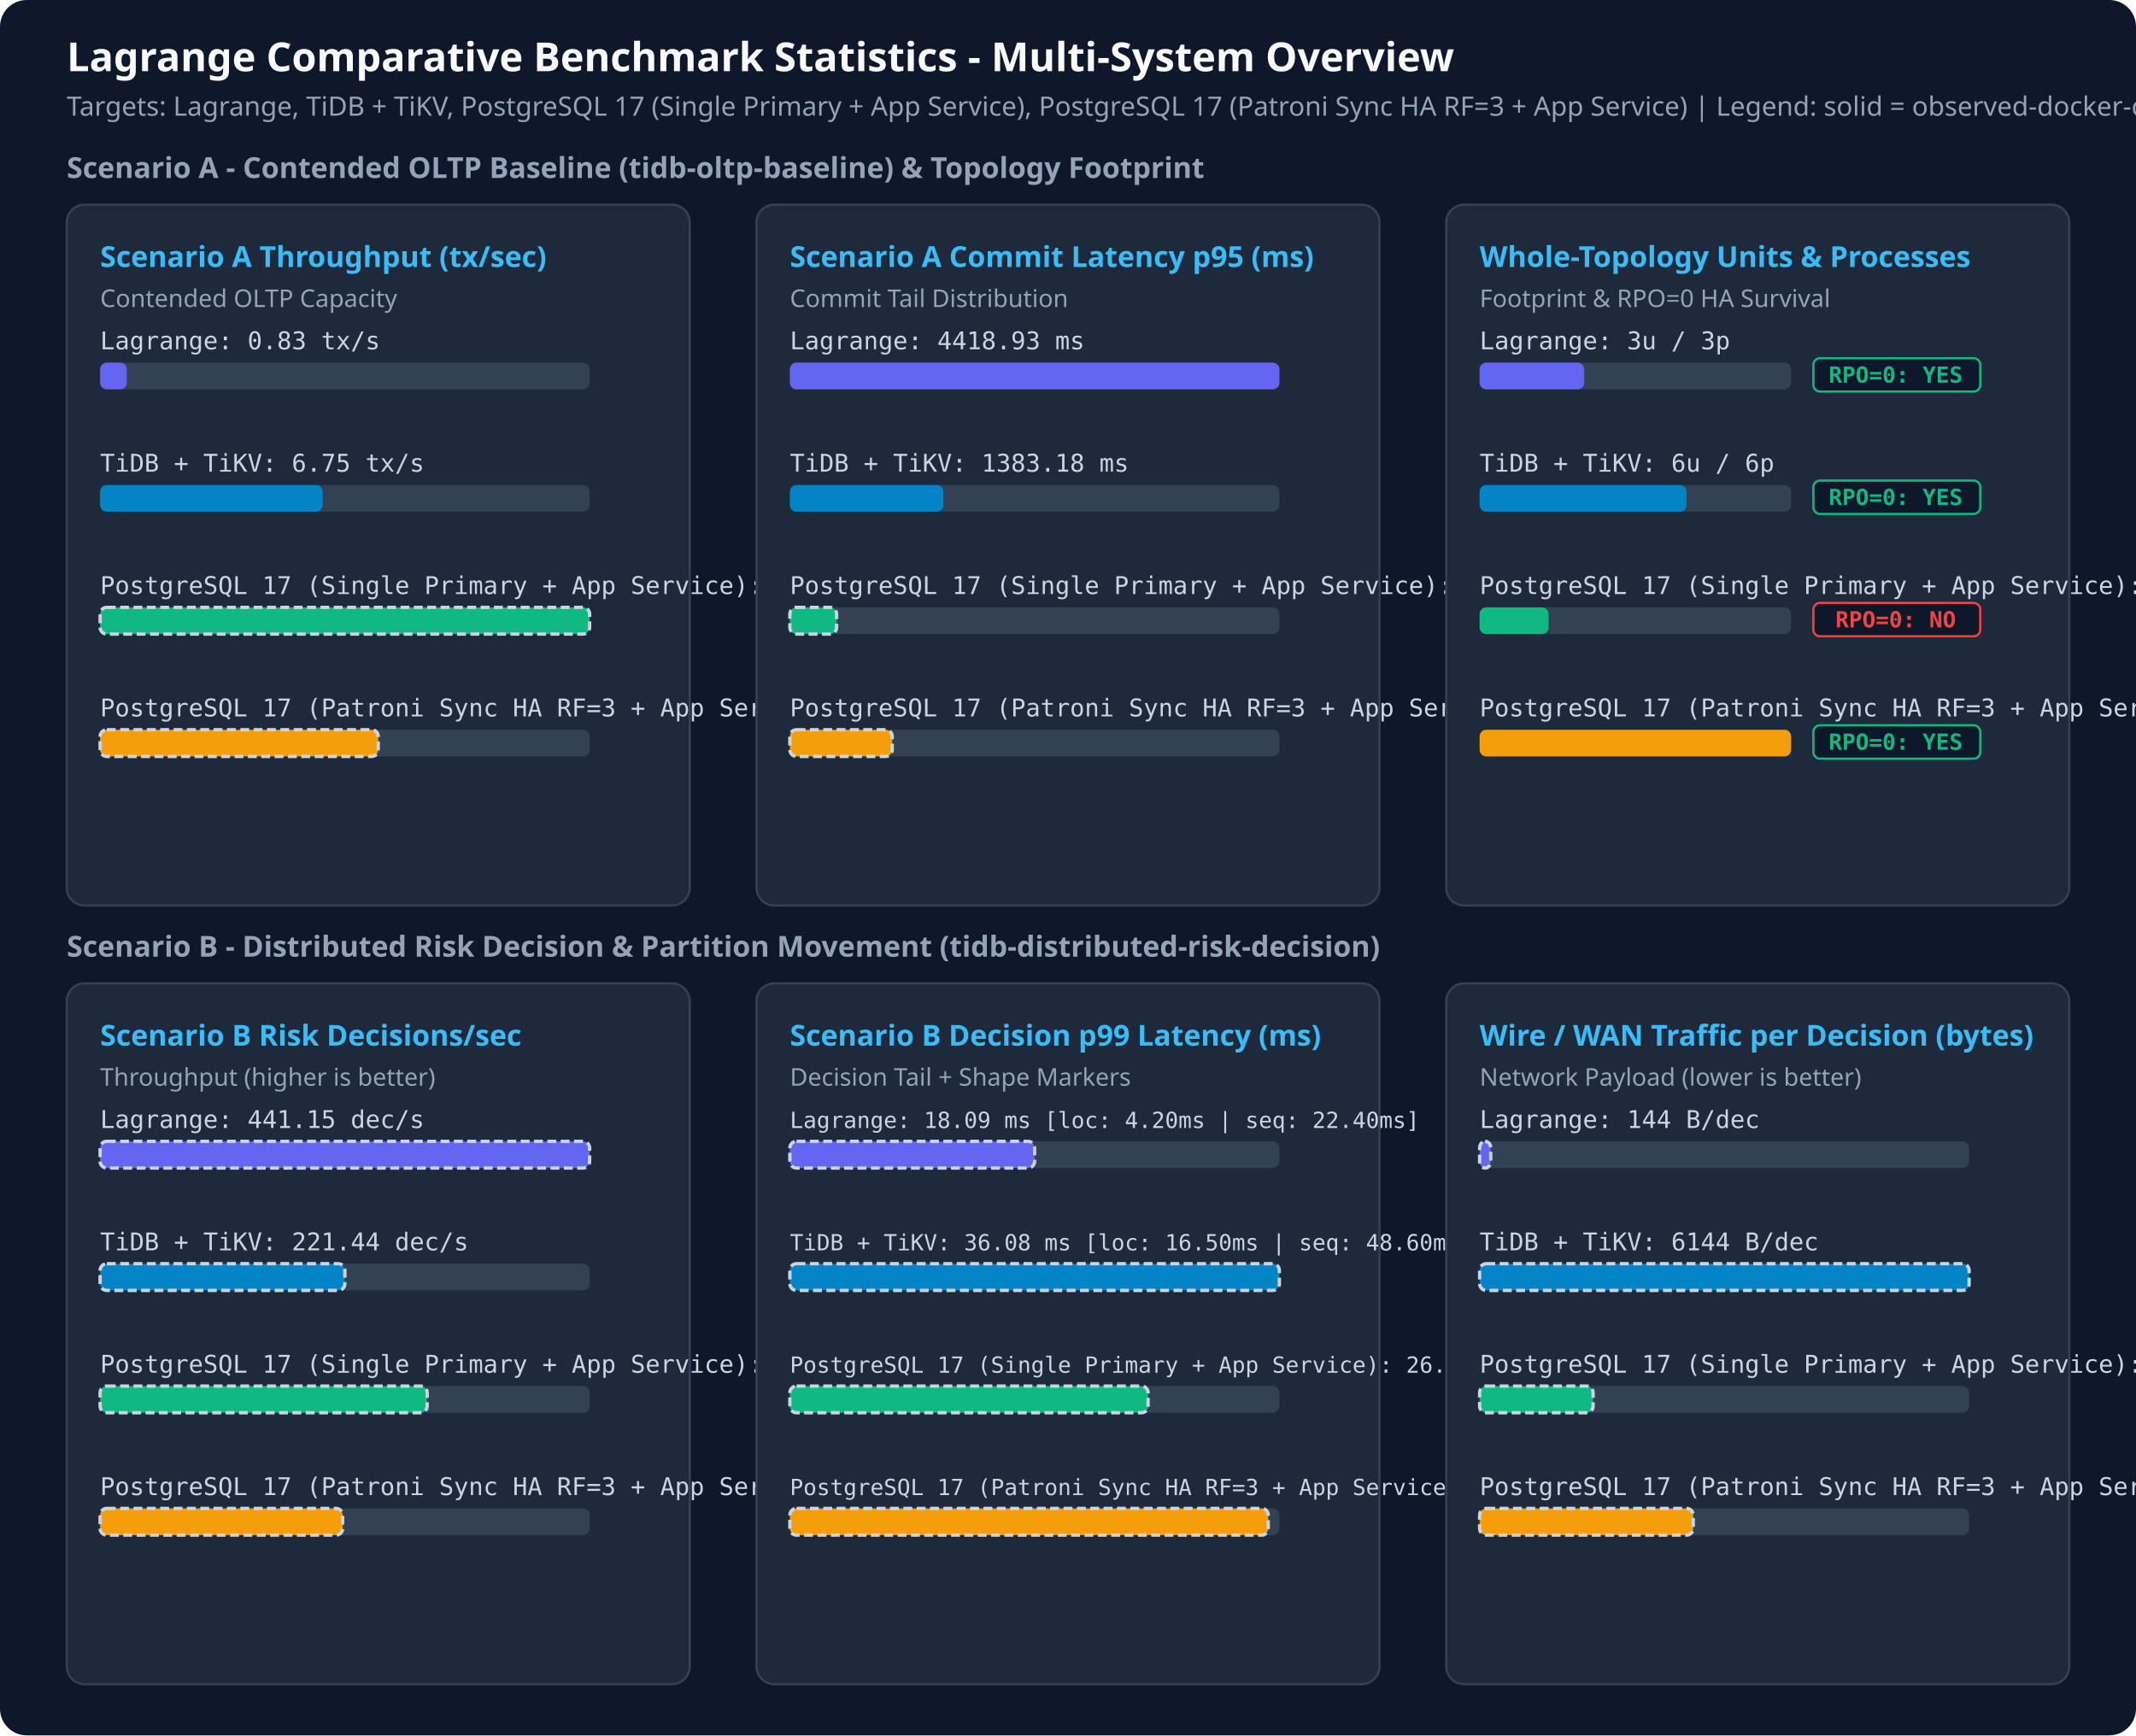
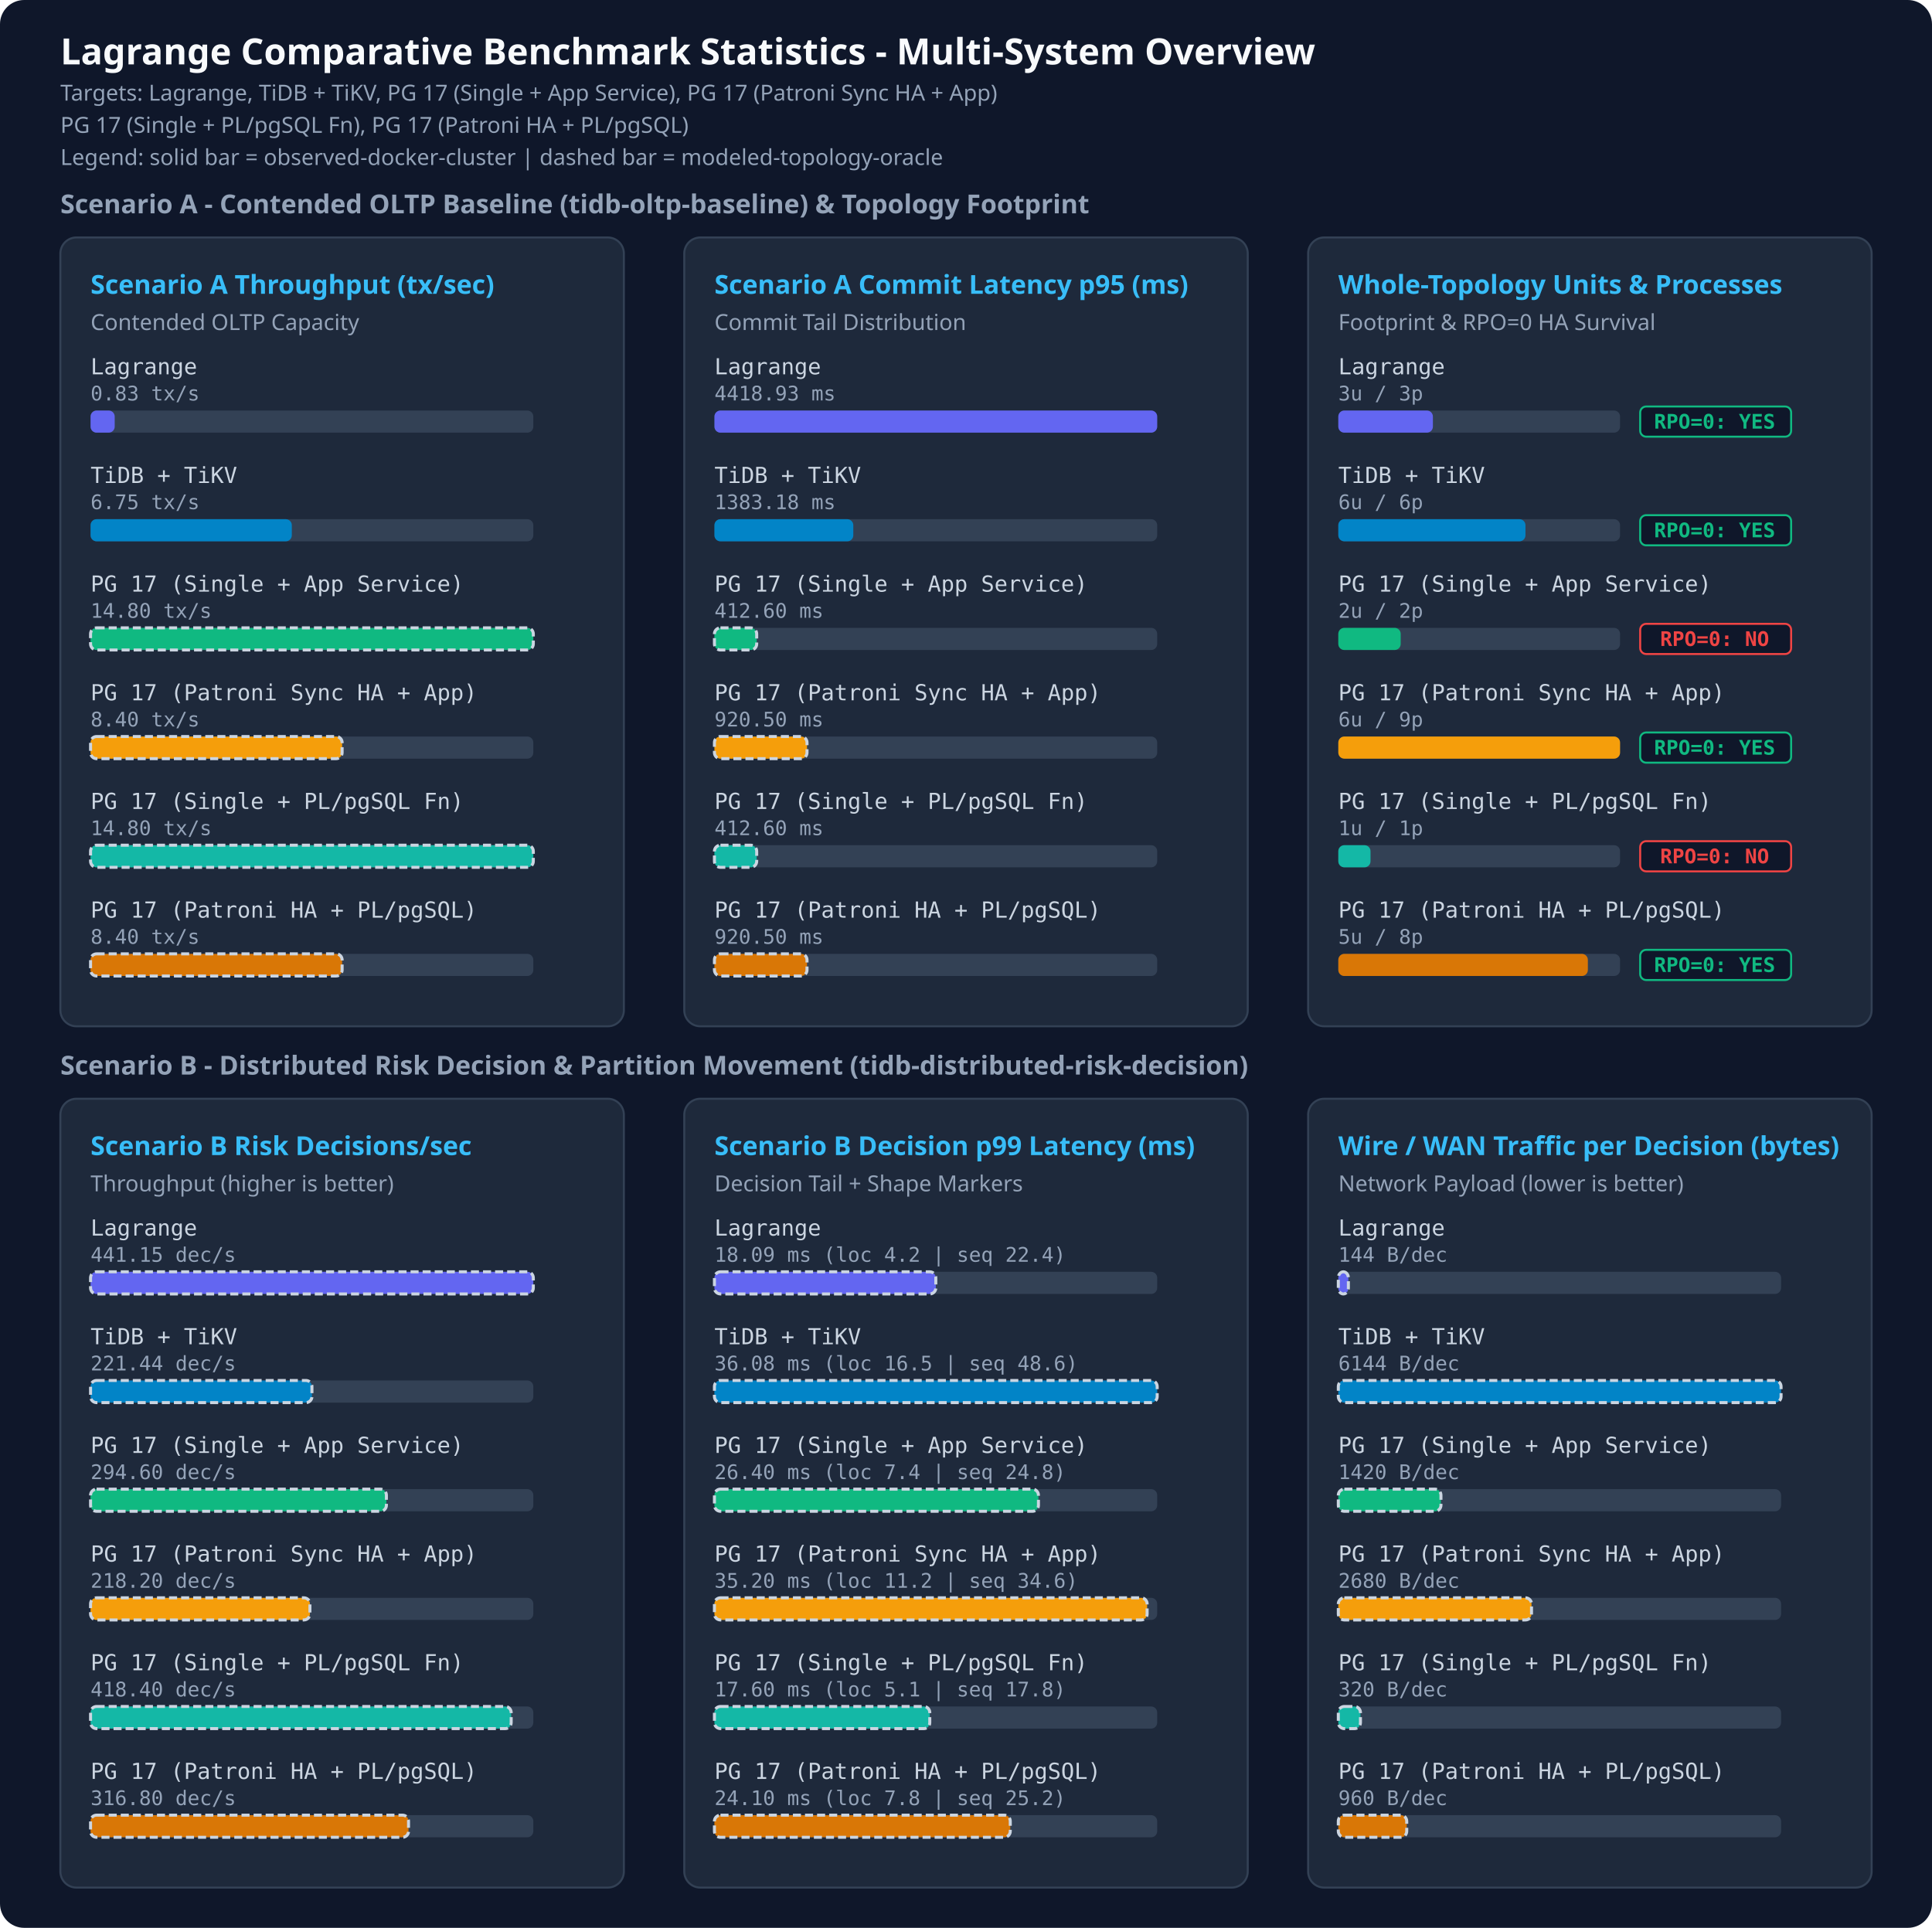
- <svg xmlns="http://www.w3.org/2000/svg" viewBox="0 0 960 780" width="960" height="780" role="img" aria-label="Lagrange Comparative Benchmark Statistics - Multi-System Overview">
-   <rect width="960" height="780" fill="#0f172a" rx="12" />
+ <svg xmlns="http://www.w3.org/2000/svg" viewBox="0 0 960 958" width="960" height="958" role="img" aria-label="Lagrange Comparative Benchmark Statistics - Multi-System Overview">
+   <rect width="960" height="958" fill="#0f172a" rx="12" />
  <text x="30" y="32" fill="#f8fafc" font-size="18" font-weight="700" font-family="system-ui, sans-serif">Lagrange Comparative Benchmark Statistics - Multi-System Overview</text>
-   <text x="30" y="52" fill="#94a3b8" font-size="12" font-family="system-ui, sans-serif">Targets: Lagrange, TiDB + TiKV, PostgreSQL 17 (Single Primary + App Service), PostgreSQL 17 (Patroni Sync HA RF=3 + App Service) | Legend: solid = observed-docker-cluster, dashed = modeled-topology-oracle</text>
+   <text x="30" y="50" fill="#94a3b8" font-size="11" font-family="system-ui, sans-serif">Targets: Lagrange, TiDB + TiKV, PG 17 (Single + App Service), PG 17 (Patroni Sync HA + App)</text>
+   <text x="30" y="66" fill="#94a3b8" font-size="11" font-family="system-ui, sans-serif">         PG 17 (Single + PL/pgSQL Fn), PG 17 (Patroni HA + PL/pgSQL)</text>
+   <text x="30" y="82" fill="#94a3b8" font-size="11" font-family="system-ui, sans-serif">Legend: solid bar = observed-docker-cluster | dashed bar = modeled-topology-oracle</text>
  <a href="tidb-reference-scenarios.md#scenario-a-tidb-oltp-baseline">
-     <text x="30" y="80" fill="#94a3b8" font-size="13" font-family="system-ui, sans-serif" font-weight="600">Scenario A - Contended OLTP Baseline (tidb-oltp-baseline) &amp; Topology Footprint</text>
+     <text x="30" y="106" fill="#94a3b8" font-size="13" font-family="system-ui, sans-serif" font-weight="600">Scenario A - Contended OLTP Baseline (tidb-oltp-baseline) &amp; Topology Footprint</text>
  </a>
-   <rect x="30" y="92" width="280" height="315" rx="8" fill="#1e293b" stroke="#334155" />
-   <text x="45" y="120" fill="#38bdf8" font-size="13" font-weight="600" font-family="system-ui, sans-serif">Scenario A Throughput (tx/sec)</text>
-   <text x="45" y="138" fill="#94a3b8" font-size="11" font-family="system-ui, sans-serif">Contended OLTP Capacity</text>
-   <text x="45" y="157" fill="#cbd5e1" font-size="11" font-family="monospace">Lagrange: 0.83 tx/s</text>
-   <rect x="45" y="163" width="220" height="12" fill="#334155" rx="3" />
-   <rect x="45" y="163" width="12" height="12" fill="#6366f1" rx="3" />
-   <text x="45" y="212" fill="#cbd5e1" font-size="11" font-family="monospace">TiDB + TiKV: 6.75 tx/s</text>
-   <rect x="45" y="218" width="220" height="12" fill="#334155" rx="3" />
-   <rect x="45" y="218" width="100" height="12" fill="#0284c7" rx="3" />
-   <text x="45" y="267" fill="#cbd5e1" font-size="11" font-family="monospace">PostgreSQL 17 (Single Primary + App Service): 14.80 tx/s</text>
-   <rect x="45" y="273" width="220" height="12" fill="#334155" rx="3" />
-   <rect x="45" y="273" width="220" height="12" fill="#10b981" rx="3" stroke="#cbd5e1" stroke-width="1.5" stroke-dasharray="4,2" />
-   <text x="45" y="322" fill="#cbd5e1" font-size="11" font-family="monospace">PostgreSQL 17 (Patroni Sync HA RF=3 + App Service): 8.40 tx/s</text>
-   <rect x="45" y="328" width="220" height="12" fill="#334155" rx="3" />
-   <rect x="45" y="328" width="125" height="12" fill="#f59e0b" rx="3" stroke="#cbd5e1" stroke-width="1.5" stroke-dasharray="4,2" />
-   <rect x="340" y="92" width="280" height="315" rx="8" fill="#1e293b" stroke="#334155" />
-   <text x="355" y="120" fill="#38bdf8" font-size="13" font-weight="600" font-family="system-ui, sans-serif">Scenario A Commit Latency p95 (ms)</text>
-   <text x="355" y="138" fill="#94a3b8" font-size="11" font-family="system-ui, sans-serif">Commit Tail Distribution</text>
-   <text x="355" y="157" fill="#cbd5e1" font-size="11" font-family="monospace">Lagrange: 4418.93 ms</text>
-   <rect x="355" y="163" width="220" height="12" fill="#334155" rx="3" />
-   <rect x="355" y="163" width="220" height="12" fill="#6366f1" rx="3" />
-   <text x="355" y="212" fill="#cbd5e1" font-size="11" font-family="monospace">TiDB + TiKV: 1383.18 ms</text>
-   <rect x="355" y="218" width="220" height="12" fill="#334155" rx="3" />
-   <rect x="355" y="218" width="69" height="12" fill="#0284c7" rx="3" />
-   <text x="355" y="267" fill="#cbd5e1" font-size="11" font-family="monospace">PostgreSQL 17 (Single Primary + App Service): 412.60 ms</text>
-   <rect x="355" y="273" width="220" height="12" fill="#334155" rx="3" />
-   <rect x="355" y="273" width="21" height="12" fill="#10b981" rx="3" stroke="#cbd5e1" stroke-width="1.5" stroke-dasharray="4,2" />
-   <text x="355" y="322" fill="#cbd5e1" font-size="11" font-family="monospace">PostgreSQL 17 (Patroni Sync HA RF=3 + App Service): 920.50 ms</text>
-   <rect x="355" y="328" width="220" height="12" fill="#334155" rx="3" />
-   <rect x="355" y="328" width="46" height="12" fill="#f59e0b" rx="3" stroke="#cbd5e1" stroke-width="1.5" stroke-dasharray="4,2" />
-   <rect x="650" y="92" width="280" height="315" rx="8" fill="#1e293b" stroke="#334155" />
-   <text x="665" y="120" fill="#38bdf8" font-size="13" font-weight="600" font-family="system-ui, sans-serif">Whole-Topology Units &amp; Processes</text>
-   <text x="665" y="138" fill="#94a3b8" font-size="11" font-family="system-ui, sans-serif">Footprint &amp; RPO=0 HA Survival</text>
-   <text x="665" y="157" fill="#cbd5e1" font-size="11" font-family="monospace">Lagrange: 3u / 3p</text>
-   <rect x="665" y="163" width="140" height="12" fill="#334155" rx="3" />
-   <rect x="665" y="163" width="47" height="12" fill="#6366f1" rx="3" />
-   <rect x="815" y="161" width="75" height="15" fill="#0f172a" rx="3" stroke="#10b981" />
-   <text x="852" y="172" fill="#10b981" font-size="10" font-weight="700" font-family="monospace" text-anchor="middle">RPO=0: YES</text>
-   <text x="665" y="212" fill="#cbd5e1" font-size="11" font-family="monospace">TiDB + TiKV: 6u / 6p</text>
-   <rect x="665" y="218" width="140" height="12" fill="#334155" rx="3" />
-   <rect x="665" y="218" width="93" height="12" fill="#0284c7" rx="3" />
-   <rect x="815" y="216" width="75" height="15" fill="#0f172a" rx="3" stroke="#10b981" />
-   <text x="852" y="227" fill="#10b981" font-size="10" font-weight="700" font-family="monospace" text-anchor="middle">RPO=0: YES</text>
-   <text x="665" y="267" fill="#cbd5e1" font-size="11" font-family="monospace">PostgreSQL 17 (Single Primary + App Service): 2u / 2p</text>
-   <rect x="665" y="273" width="140" height="12" fill="#334155" rx="3" />
-   <rect x="665" y="273" width="31" height="12" fill="#10b981" rx="3" />
-   <rect x="815" y="271" width="75" height="15" fill="#0f172a" rx="3" stroke="#ef4444" />
-   <text x="852" y="282" fill="#ef4444" font-size="10" font-weight="700" font-family="monospace" text-anchor="middle">RPO=0: NO</text>
-   <text x="665" y="322" fill="#cbd5e1" font-size="11" font-family="monospace">PostgreSQL 17 (Patroni Sync HA RF=3 + App Service): 6u / 9p</text>
-   <rect x="665" y="328" width="140" height="12" fill="#334155" rx="3" />
-   <rect x="665" y="328" width="140" height="12" fill="#f59e0b" rx="3" />
-   <rect x="815" y="326" width="75" height="15" fill="#0f172a" rx="3" stroke="#10b981" />
-   <text x="852" y="337" fill="#10b981" font-size="10" font-weight="700" font-family="monospace" text-anchor="middle">RPO=0: YES</text>
+   <rect x="30" y="118" width="280" height="392" rx="8" fill="#1e293b" stroke="#334155" />
+   <text x="45" y="146" fill="#38bdf8" font-size="13" font-weight="600" font-family="system-ui, sans-serif">Scenario A Throughput (tx/sec)</text>
+   <text x="45" y="164" fill="#94a3b8" font-size="11" font-family="system-ui, sans-serif">Contended OLTP Capacity</text>
+   <text x="45" y="186" fill="#cbd5e1" font-size="11" font-family="monospace">Lagrange</text>
+   <text x="45" y="199" fill="#94a3b8" font-size="10" font-family="monospace">0.83 tx/s</text>
+   <rect x="45" y="204" width="220" height="11" fill="#334155" rx="3" />
+   <rect x="45" y="204" width="12" height="11" fill="#6366f1" rx="3" />
+   <text x="45" y="240" fill="#cbd5e1" font-size="11" font-family="monospace">TiDB + TiKV</text>
+   <text x="45" y="253" fill="#94a3b8" font-size="10" font-family="monospace">6.75 tx/s</text>
+   <rect x="45" y="258" width="220" height="11" fill="#334155" rx="3" />
+   <rect x="45" y="258" width="100" height="11" fill="#0284c7" rx="3" />
+   <text x="45" y="294" fill="#cbd5e1" font-size="11" font-family="monospace">PG 17 (Single + App Service)</text>
+   <text x="45" y="307" fill="#94a3b8" font-size="10" font-family="monospace">14.80 tx/s</text>
+   <rect x="45" y="312" width="220" height="11" fill="#334155" rx="3" />
+   <rect x="45" y="312" width="220" height="11" fill="#10b981" rx="3" stroke="#cbd5e1" stroke-width="1.5" stroke-dasharray="4,2" />
+   <text x="45" y="348" fill="#cbd5e1" font-size="11" font-family="monospace">PG 17 (Patroni Sync HA + App)</text>
+   <text x="45" y="361" fill="#94a3b8" font-size="10" font-family="monospace">8.40 tx/s</text>
+   <rect x="45" y="366" width="220" height="11" fill="#334155" rx="3" />
+   <rect x="45" y="366" width="125" height="11" fill="#f59e0b" rx="3" stroke="#cbd5e1" stroke-width="1.5" stroke-dasharray="4,2" />
+   <text x="45" y="402" fill="#cbd5e1" font-size="11" font-family="monospace">PG 17 (Single + PL/pgSQL Fn)</text>
+   <text x="45" y="415" fill="#94a3b8" font-size="10" font-family="monospace">14.80 tx/s</text>
+   <rect x="45" y="420" width="220" height="11" fill="#334155" rx="3" />
+   <rect x="45" y="420" width="220" height="11" fill="#14b8a6" rx="3" stroke="#cbd5e1" stroke-width="1.5" stroke-dasharray="4,2" />
+   <text x="45" y="456" fill="#cbd5e1" font-size="11" font-family="monospace">PG 17 (Patroni HA + PL/pgSQL)</text>
+   <text x="45" y="469" fill="#94a3b8" font-size="10" font-family="monospace">8.40 tx/s</text>
+   <rect x="45" y="474" width="220" height="11" fill="#334155" rx="3" />
+   <rect x="45" y="474" width="125" height="11" fill="#d97706" rx="3" stroke="#cbd5e1" stroke-width="1.5" stroke-dasharray="4,2" />
+   <rect x="340" y="118" width="280" height="392" rx="8" fill="#1e293b" stroke="#334155" />
+   <text x="355" y="146" fill="#38bdf8" font-size="13" font-weight="600" font-family="system-ui, sans-serif">Scenario A Commit Latency p95 (ms)</text>
+   <text x="355" y="164" fill="#94a3b8" font-size="11" font-family="system-ui, sans-serif">Commit Tail Distribution</text>
+   <text x="355" y="186" fill="#cbd5e1" font-size="11" font-family="monospace">Lagrange</text>
+   <text x="355" y="199" fill="#94a3b8" font-size="10" font-family="monospace">4418.93 ms</text>
+   <rect x="355" y="204" width="220" height="11" fill="#334155" rx="3" />
+   <rect x="355" y="204" width="220" height="11" fill="#6366f1" rx="3" />
+   <text x="355" y="240" fill="#cbd5e1" font-size="11" font-family="monospace">TiDB + TiKV</text>
+   <text x="355" y="253" fill="#94a3b8" font-size="10" font-family="monospace">1383.18 ms</text>
+   <rect x="355" y="258" width="220" height="11" fill="#334155" rx="3" />
+   <rect x="355" y="258" width="69" height="11" fill="#0284c7" rx="3" />
+   <text x="355" y="294" fill="#cbd5e1" font-size="11" font-family="monospace">PG 17 (Single + App Service)</text>
+   <text x="355" y="307" fill="#94a3b8" font-size="10" font-family="monospace">412.60 ms</text>
+   <rect x="355" y="312" width="220" height="11" fill="#334155" rx="3" />
+   <rect x="355" y="312" width="21" height="11" fill="#10b981" rx="3" stroke="#cbd5e1" stroke-width="1.5" stroke-dasharray="4,2" />
+   <text x="355" y="348" fill="#cbd5e1" font-size="11" font-family="monospace">PG 17 (Patroni Sync HA + App)</text>
+   <text x="355" y="361" fill="#94a3b8" font-size="10" font-family="monospace">920.50 ms</text>
+   <rect x="355" y="366" width="220" height="11" fill="#334155" rx="3" />
+   <rect x="355" y="366" width="46" height="11" fill="#f59e0b" rx="3" stroke="#cbd5e1" stroke-width="1.5" stroke-dasharray="4,2" />
+   <text x="355" y="402" fill="#cbd5e1" font-size="11" font-family="monospace">PG 17 (Single + PL/pgSQL Fn)</text>
+   <text x="355" y="415" fill="#94a3b8" font-size="10" font-family="monospace">412.60 ms</text>
+   <rect x="355" y="420" width="220" height="11" fill="#334155" rx="3" />
+   <rect x="355" y="420" width="21" height="11" fill="#14b8a6" rx="3" stroke="#cbd5e1" stroke-width="1.5" stroke-dasharray="4,2" />
+   <text x="355" y="456" fill="#cbd5e1" font-size="11" font-family="monospace">PG 17 (Patroni HA + PL/pgSQL)</text>
+   <text x="355" y="469" fill="#94a3b8" font-size="10" font-family="monospace">920.50 ms</text>
+   <rect x="355" y="474" width="220" height="11" fill="#334155" rx="3" />
+   <rect x="355" y="474" width="46" height="11" fill="#d97706" rx="3" stroke="#cbd5e1" stroke-width="1.5" stroke-dasharray="4,2" />
+   <rect x="650" y="118" width="280" height="392" rx="8" fill="#1e293b" stroke="#334155" />
+   <text x="665" y="146" fill="#38bdf8" font-size="13" font-weight="600" font-family="system-ui, sans-serif">Whole-Topology Units &amp; Processes</text>
+   <text x="665" y="164" fill="#94a3b8" font-size="11" font-family="system-ui, sans-serif">Footprint &amp; RPO=0 HA Survival</text>
+   <text x="665" y="186" fill="#cbd5e1" font-size="11" font-family="monospace">Lagrange</text>
+   <text x="665" y="199" fill="#94a3b8" font-size="10" font-family="monospace">3u / 3p</text>
+   <rect x="665" y="204" width="140" height="11" fill="#334155" rx="3" />
+   <rect x="665" y="204" width="47" height="11" fill="#6366f1" rx="3" />
+   <rect x="815" y="202" width="75" height="15" fill="#0f172a" rx="3" stroke="#10b981" />
+   <text x="852" y="213" fill="#10b981" font-size="10" font-weight="700" font-family="monospace" text-anchor="middle">RPO=0: YES</text>
+   <text x="665" y="240" fill="#cbd5e1" font-size="11" font-family="monospace">TiDB + TiKV</text>
+   <text x="665" y="253" fill="#94a3b8" font-size="10" font-family="monospace">6u / 6p</text>
+   <rect x="665" y="258" width="140" height="11" fill="#334155" rx="3" />
+   <rect x="665" y="258" width="93" height="11" fill="#0284c7" rx="3" />
+   <rect x="815" y="256" width="75" height="15" fill="#0f172a" rx="3" stroke="#10b981" />
+   <text x="852" y="267" fill="#10b981" font-size="10" font-weight="700" font-family="monospace" text-anchor="middle">RPO=0: YES</text>
+   <text x="665" y="294" fill="#cbd5e1" font-size="11" font-family="monospace">PG 17 (Single + App Service)</text>
+   <text x="665" y="307" fill="#94a3b8" font-size="10" font-family="monospace">2u / 2p</text>
+   <rect x="665" y="312" width="140" height="11" fill="#334155" rx="3" />
+   <rect x="665" y="312" width="31" height="11" fill="#10b981" rx="3" />
+   <rect x="815" y="310" width="75" height="15" fill="#0f172a" rx="3" stroke="#ef4444" />
+   <text x="852" y="321" fill="#ef4444" font-size="10" font-weight="700" font-family="monospace" text-anchor="middle">RPO=0: NO</text>
+   <text x="665" y="348" fill="#cbd5e1" font-size="11" font-family="monospace">PG 17 (Patroni Sync HA + App)</text>
+   <text x="665" y="361" fill="#94a3b8" font-size="10" font-family="monospace">6u / 9p</text>
+   <rect x="665" y="366" width="140" height="11" fill="#334155" rx="3" />
+   <rect x="665" y="366" width="140" height="11" fill="#f59e0b" rx="3" />
+   <rect x="815" y="364" width="75" height="15" fill="#0f172a" rx="3" stroke="#10b981" />
+   <text x="852" y="375" fill="#10b981" font-size="10" font-weight="700" font-family="monospace" text-anchor="middle">RPO=0: YES</text>
+   <text x="665" y="402" fill="#cbd5e1" font-size="11" font-family="monospace">PG 17 (Single + PL/pgSQL Fn)</text>
+   <text x="665" y="415" fill="#94a3b8" font-size="10" font-family="monospace">1u / 1p</text>
+   <rect x="665" y="420" width="140" height="11" fill="#334155" rx="3" />
+   <rect x="665" y="420" width="16" height="11" fill="#14b8a6" rx="3" />
+   <rect x="815" y="418" width="75" height="15" fill="#0f172a" rx="3" stroke="#ef4444" />
+   <text x="852" y="429" fill="#ef4444" font-size="10" font-weight="700" font-family="monospace" text-anchor="middle">RPO=0: NO</text>
+   <text x="665" y="456" fill="#cbd5e1" font-size="11" font-family="monospace">PG 17 (Patroni HA + PL/pgSQL)</text>
+   <text x="665" y="469" fill="#94a3b8" font-size="10" font-family="monospace">5u / 8p</text>
+   <rect x="665" y="474" width="140" height="11" fill="#334155" rx="3" />
+   <rect x="665" y="474" width="124" height="11" fill="#d97706" rx="3" />
+   <rect x="815" y="472" width="75" height="15" fill="#0f172a" rx="3" stroke="#10b981" />
+   <text x="852" y="483" fill="#10b981" font-size="10" font-weight="700" font-family="monospace" text-anchor="middle">RPO=0: YES</text>
  <a href="tidb-reference-scenarios.md#scenario-b-tidb-distributed-risk-decision">
-     <text x="30" y="430" fill="#94a3b8" font-size="13" font-family="system-ui, sans-serif" font-weight="600">Scenario B - Distributed Risk Decision &amp; Partition Movement (tidb-distributed-risk-decision)</text>
+     <text x="30" y="534" fill="#94a3b8" font-size="13" font-family="system-ui, sans-serif" font-weight="600">Scenario B - Distributed Risk Decision &amp; Partition Movement (tidb-distributed-risk-decision)</text>
  </a>
-   <rect x="30" y="442" width="280" height="315" rx="8" fill="#1e293b" stroke="#334155" />
-   <text x="45" y="470" fill="#38bdf8" font-size="13" font-weight="600" font-family="system-ui, sans-serif">Scenario B Risk Decisions/sec</text>
-   <text x="45" y="488" fill="#94a3b8" font-size="11" font-family="system-ui, sans-serif">Throughput (higher is better)</text>
-   <text x="45" y="507" fill="#cbd5e1" font-size="11" font-family="monospace">Lagrange: 441.15 dec/s</text>
-   <rect x="45" y="513" width="220" height="12" fill="#334155" rx="3" />
-   <rect x="45" y="513" width="220" height="12" fill="#6366f1" rx="3" stroke="#cbd5e1" stroke-width="1.5" stroke-dasharray="4,2" />
-   <text x="45" y="562" fill="#cbd5e1" font-size="11" font-family="monospace">TiDB + TiKV: 221.44 dec/s</text>
-   <rect x="45" y="568" width="220" height="12" fill="#334155" rx="3" />
-   <rect x="45" y="568" width="110" height="12" fill="#0284c7" rx="3" stroke="#cbd5e1" stroke-width="1.5" stroke-dasharray="4,2" />
-   <text x="45" y="617" fill="#cbd5e1" font-size="11" font-family="monospace">PostgreSQL 17 (Single Primary + App Service): 294.60 dec/s</text>
-   <rect x="45" y="623" width="220" height="12" fill="#334155" rx="3" />
-   <rect x="45" y="623" width="147" height="12" fill="#10b981" rx="3" stroke="#cbd5e1" stroke-width="1.5" stroke-dasharray="4,2" />
-   <text x="45" y="672" fill="#cbd5e1" font-size="11" font-family="monospace">PostgreSQL 17 (Patroni Sync HA RF=3 + App Service): 218.20 dec/s</text>
-   <rect x="45" y="678" width="220" height="12" fill="#334155" rx="3" />
-   <rect x="45" y="678" width="109" height="12" fill="#f59e0b" rx="3" stroke="#cbd5e1" stroke-width="1.5" stroke-dasharray="4,2" />
-   <rect x="340" y="442" width="280" height="315" rx="8" fill="#1e293b" stroke="#334155" />
-   <text x="355" y="470" fill="#38bdf8" font-size="13" font-weight="600" font-family="system-ui, sans-serif">Scenario B Decision p99 Latency (ms)</text>
-   <text x="355" y="488" fill="#94a3b8" font-size="11" font-family="system-ui, sans-serif">Decision Tail + Shape Markers</text>
-   <text x="355" y="507" fill="#cbd5e1" font-size="10" font-family="monospace">Lagrange: 18.09 ms [loc: 4.20ms | seq: 22.40ms]</text>
-   <rect x="355" y="513" width="220" height="12" fill="#334155" rx="3" />
-   <rect x="355" y="513" width="110" height="12" fill="#6366f1" rx="3" stroke="#cbd5e1" stroke-width="1.5" stroke-dasharray="4,2" />
-   <text x="355" y="562" fill="#cbd5e1" font-size="10" font-family="monospace">TiDB + TiKV: 36.08 ms [loc: 16.50ms | seq: 48.60ms]</text>
-   <rect x="355" y="568" width="220" height="12" fill="#334155" rx="3" />
-   <rect x="355" y="568" width="220" height="12" fill="#0284c7" rx="3" stroke="#cbd5e1" stroke-width="1.5" stroke-dasharray="4,2" />
-   <text x="355" y="617" fill="#cbd5e1" font-size="10" font-family="monospace">PostgreSQL 17 (Single Primary + App Service): 26.40 ms [loc: 7.40ms | seq: 24.80ms]</text>
-   <rect x="355" y="623" width="220" height="12" fill="#334155" rx="3" />
-   <rect x="355" y="623" width="161" height="12" fill="#10b981" rx="3" stroke="#cbd5e1" stroke-width="1.5" stroke-dasharray="4,2" />
-   <text x="355" y="672" fill="#cbd5e1" font-size="10" font-family="monospace">PostgreSQL 17 (Patroni Sync HA RF=3 + App Service): 35.20 ms [loc: 11.20ms | seq: 34.60ms]</text>
-   <rect x="355" y="678" width="220" height="12" fill="#334155" rx="3" />
-   <rect x="355" y="678" width="215" height="12" fill="#f59e0b" rx="3" stroke="#cbd5e1" stroke-width="1.5" stroke-dasharray="4,2" />
-   <rect x="650" y="442" width="280" height="315" rx="8" fill="#1e293b" stroke="#334155" />
-   <text x="665" y="470" fill="#38bdf8" font-size="13" font-weight="600" font-family="system-ui, sans-serif">Wire / WAN Traffic per Decision (bytes)</text>
-   <text x="665" y="488" fill="#94a3b8" font-size="11" font-family="system-ui, sans-serif">Network Payload (lower is better)</text>
-   <text x="665" y="507" fill="#cbd5e1" font-size="11" font-family="monospace">Lagrange: 144 B/dec</text>
-   <rect x="665" y="513" width="220" height="12" fill="#334155" rx="3" />
-   <rect x="665" y="513" width="5" height="12" fill="#6366f1" rx="3" stroke="#cbd5e1" stroke-width="1.5" stroke-dasharray="4,2" />
-   <text x="665" y="562" fill="#cbd5e1" font-size="11" font-family="monospace">TiDB + TiKV: 6144 B/dec</text>
-   <rect x="665" y="568" width="220" height="12" fill="#334155" rx="3" />
-   <rect x="665" y="568" width="220" height="12" fill="#0284c7" rx="3" stroke="#cbd5e1" stroke-width="1.5" stroke-dasharray="4,2" />
-   <text x="665" y="617" fill="#cbd5e1" font-size="11" font-family="monospace">PostgreSQL 17 (Single Primary + App Service): 1420 B/dec</text>
-   <rect x="665" y="623" width="220" height="12" fill="#334155" rx="3" />
-   <rect x="665" y="623" width="51" height="12" fill="#10b981" rx="3" stroke="#cbd5e1" stroke-width="1.5" stroke-dasharray="4,2" />
-   <text x="665" y="672" fill="#cbd5e1" font-size="11" font-family="monospace">PostgreSQL 17 (Patroni Sync HA RF=3 + App Service): 2680 B/dec</text>
-   <rect x="665" y="678" width="220" height="12" fill="#334155" rx="3" />
-   <rect x="665" y="678" width="96" height="12" fill="#f59e0b" rx="3" stroke="#cbd5e1" stroke-width="1.5" stroke-dasharray="4,2" />
+   <rect x="30" y="546" width="280" height="392" rx="8" fill="#1e293b" stroke="#334155" />
+   <text x="45" y="574" fill="#38bdf8" font-size="13" font-weight="600" font-family="system-ui, sans-serif">Scenario B Risk Decisions/sec</text>
+   <text x="45" y="592" fill="#94a3b8" font-size="11" font-family="system-ui, sans-serif">Throughput (higher is better)</text>
+   <text x="45" y="614" fill="#cbd5e1" font-size="11" font-family="monospace">Lagrange</text>
+   <text x="45" y="627" fill="#94a3b8" font-size="10" font-family="monospace">441.15 dec/s</text>
+   <rect x="45" y="632" width="220" height="11" fill="#334155" rx="3" />
+   <rect x="45" y="632" width="220" height="11" fill="#6366f1" rx="3" stroke="#cbd5e1" stroke-width="1.5" stroke-dasharray="4,2" />
+   <text x="45" y="668" fill="#cbd5e1" font-size="11" font-family="monospace">TiDB + TiKV</text>
+   <text x="45" y="681" fill="#94a3b8" font-size="10" font-family="monospace">221.44 dec/s</text>
+   <rect x="45" y="686" width="220" height="11" fill="#334155" rx="3" />
+   <rect x="45" y="686" width="110" height="11" fill="#0284c7" rx="3" stroke="#cbd5e1" stroke-width="1.5" stroke-dasharray="4,2" />
+   <text x="45" y="722" fill="#cbd5e1" font-size="11" font-family="monospace">PG 17 (Single + App Service)</text>
+   <text x="45" y="735" fill="#94a3b8" font-size="10" font-family="monospace">294.60 dec/s</text>
+   <rect x="45" y="740" width="220" height="11" fill="#334155" rx="3" />
+   <rect x="45" y="740" width="147" height="11" fill="#10b981" rx="3" stroke="#cbd5e1" stroke-width="1.5" stroke-dasharray="4,2" />
+   <text x="45" y="776" fill="#cbd5e1" font-size="11" font-family="monospace">PG 17 (Patroni Sync HA + App)</text>
+   <text x="45" y="789" fill="#94a3b8" font-size="10" font-family="monospace">218.20 dec/s</text>
+   <rect x="45" y="794" width="220" height="11" fill="#334155" rx="3" />
+   <rect x="45" y="794" width="109" height="11" fill="#f59e0b" rx="3" stroke="#cbd5e1" stroke-width="1.5" stroke-dasharray="4,2" />
+   <text x="45" y="830" fill="#cbd5e1" font-size="11" font-family="monospace">PG 17 (Single + PL/pgSQL Fn)</text>
+   <text x="45" y="843" fill="#94a3b8" font-size="10" font-family="monospace">418.40 dec/s</text>
+   <rect x="45" y="848" width="220" height="11" fill="#334155" rx="3" />
+   <rect x="45" y="848" width="209" height="11" fill="#14b8a6" rx="3" stroke="#cbd5e1" stroke-width="1.5" stroke-dasharray="4,2" />
+   <text x="45" y="884" fill="#cbd5e1" font-size="11" font-family="monospace">PG 17 (Patroni HA + PL/pgSQL)</text>
+   <text x="45" y="897" fill="#94a3b8" font-size="10" font-family="monospace">316.80 dec/s</text>
+   <rect x="45" y="902" width="220" height="11" fill="#334155" rx="3" />
+   <rect x="45" y="902" width="158" height="11" fill="#d97706" rx="3" stroke="#cbd5e1" stroke-width="1.5" stroke-dasharray="4,2" />
+   <rect x="340" y="546" width="280" height="392" rx="8" fill="#1e293b" stroke="#334155" />
+   <text x="355" y="574" fill="#38bdf8" font-size="13" font-weight="600" font-family="system-ui, sans-serif">Scenario B Decision p99 Latency (ms)</text>
+   <text x="355" y="592" fill="#94a3b8" font-size="11" font-family="system-ui, sans-serif">Decision Tail + Shape Markers</text>
+   <text x="355" y="614" fill="#cbd5e1" font-size="11" font-family="monospace">Lagrange</text>
+   <text x="355" y="627" fill="#94a3b8" font-size="10" font-family="monospace">18.09 ms (loc 4.2 | seq 22.4)</text>
+   <rect x="355" y="632" width="220" height="11" fill="#334155" rx="3" />
+   <rect x="355" y="632" width="110" height="11" fill="#6366f1" rx="3" stroke="#cbd5e1" stroke-width="1.5" stroke-dasharray="4,2" />
+   <text x="355" y="668" fill="#cbd5e1" font-size="11" font-family="monospace">TiDB + TiKV</text>
+   <text x="355" y="681" fill="#94a3b8" font-size="10" font-family="monospace">36.08 ms (loc 16.5 | seq 48.6)</text>
+   <rect x="355" y="686" width="220" height="11" fill="#334155" rx="3" />
+   <rect x="355" y="686" width="220" height="11" fill="#0284c7" rx="3" stroke="#cbd5e1" stroke-width="1.5" stroke-dasharray="4,2" />
+   <text x="355" y="722" fill="#cbd5e1" font-size="11" font-family="monospace">PG 17 (Single + App Service)</text>
+   <text x="355" y="735" fill="#94a3b8" font-size="10" font-family="monospace">26.40 ms (loc 7.4 | seq 24.8)</text>
+   <rect x="355" y="740" width="220" height="11" fill="#334155" rx="3" />
+   <rect x="355" y="740" width="161" height="11" fill="#10b981" rx="3" stroke="#cbd5e1" stroke-width="1.5" stroke-dasharray="4,2" />
+   <text x="355" y="776" fill="#cbd5e1" font-size="11" font-family="monospace">PG 17 (Patroni Sync HA + App)</text>
+   <text x="355" y="789" fill="#94a3b8" font-size="10" font-family="monospace">35.20 ms (loc 11.2 | seq 34.6)</text>
+   <rect x="355" y="794" width="220" height="11" fill="#334155" rx="3" />
+   <rect x="355" y="794" width="215" height="11" fill="#f59e0b" rx="3" stroke="#cbd5e1" stroke-width="1.5" stroke-dasharray="4,2" />
+   <text x="355" y="830" fill="#cbd5e1" font-size="11" font-family="monospace">PG 17 (Single + PL/pgSQL Fn)</text>
+   <text x="355" y="843" fill="#94a3b8" font-size="10" font-family="monospace">17.60 ms (loc 5.1 | seq 17.8)</text>
+   <rect x="355" y="848" width="220" height="11" fill="#334155" rx="3" />
+   <rect x="355" y="848" width="107" height="11" fill="#14b8a6" rx="3" stroke="#cbd5e1" stroke-width="1.5" stroke-dasharray="4,2" />
+   <text x="355" y="884" fill="#cbd5e1" font-size="11" font-family="monospace">PG 17 (Patroni HA + PL/pgSQL)</text>
+   <text x="355" y="897" fill="#94a3b8" font-size="10" font-family="monospace">24.10 ms (loc 7.8 | seq 25.2)</text>
+   <rect x="355" y="902" width="220" height="11" fill="#334155" rx="3" />
+   <rect x="355" y="902" width="147" height="11" fill="#d97706" rx="3" stroke="#cbd5e1" stroke-width="1.5" stroke-dasharray="4,2" />
+   <rect x="650" y="546" width="280" height="392" rx="8" fill="#1e293b" stroke="#334155" />
+   <text x="665" y="574" fill="#38bdf8" font-size="13" font-weight="600" font-family="system-ui, sans-serif">Wire / WAN Traffic per Decision (bytes)</text>
+   <text x="665" y="592" fill="#94a3b8" font-size="11" font-family="system-ui, sans-serif">Network Payload (lower is better)</text>
+   <text x="665" y="614" fill="#cbd5e1" font-size="11" font-family="monospace">Lagrange</text>
+   <text x="665" y="627" fill="#94a3b8" font-size="10" font-family="monospace">144 B/dec</text>
+   <rect x="665" y="632" width="220" height="11" fill="#334155" rx="3" />
+   <rect x="665" y="632" width="5" height="11" fill="#6366f1" rx="3" stroke="#cbd5e1" stroke-width="1.5" stroke-dasharray="4,2" />
+   <text x="665" y="668" fill="#cbd5e1" font-size="11" font-family="monospace">TiDB + TiKV</text>
+   <text x="665" y="681" fill="#94a3b8" font-size="10" font-family="monospace">6144 B/dec</text>
+   <rect x="665" y="686" width="220" height="11" fill="#334155" rx="3" />
+   <rect x="665" y="686" width="220" height="11" fill="#0284c7" rx="3" stroke="#cbd5e1" stroke-width="1.5" stroke-dasharray="4,2" />
+   <text x="665" y="722" fill="#cbd5e1" font-size="11" font-family="monospace">PG 17 (Single + App Service)</text>
+   <text x="665" y="735" fill="#94a3b8" font-size="10" font-family="monospace">1420 B/dec</text>
+   <rect x="665" y="740" width="220" height="11" fill="#334155" rx="3" />
+   <rect x="665" y="740" width="51" height="11" fill="#10b981" rx="3" stroke="#cbd5e1" stroke-width="1.5" stroke-dasharray="4,2" />
+   <text x="665" y="776" fill="#cbd5e1" font-size="11" font-family="monospace">PG 17 (Patroni Sync HA + App)</text>
+   <text x="665" y="789" fill="#94a3b8" font-size="10" font-family="monospace">2680 B/dec</text>
+   <rect x="665" y="794" width="220" height="11" fill="#334155" rx="3" />
+   <rect x="665" y="794" width="96" height="11" fill="#f59e0b" rx="3" stroke="#cbd5e1" stroke-width="1.5" stroke-dasharray="4,2" />
+   <text x="665" y="830" fill="#cbd5e1" font-size="11" font-family="monospace">PG 17 (Single + PL/pgSQL Fn)</text>
+   <text x="665" y="843" fill="#94a3b8" font-size="10" font-family="monospace">320 B/dec</text>
+   <rect x="665" y="848" width="220" height="11" fill="#334155" rx="3" />
+   <rect x="665" y="848" width="11" height="11" fill="#14b8a6" rx="3" stroke="#cbd5e1" stroke-width="1.5" stroke-dasharray="4,2" />
+   <text x="665" y="884" fill="#cbd5e1" font-size="11" font-family="monospace">PG 17 (Patroni HA + PL/pgSQL)</text>
+   <text x="665" y="897" fill="#94a3b8" font-size="10" font-family="monospace">960 B/dec</text>
+   <rect x="665" y="902" width="220" height="11" fill="#334155" rx="3" />
+   <rect x="665" y="902" width="34" height="11" fill="#d97706" rx="3" stroke="#cbd5e1" stroke-width="1.5" stroke-dasharray="4,2" />
</svg>
